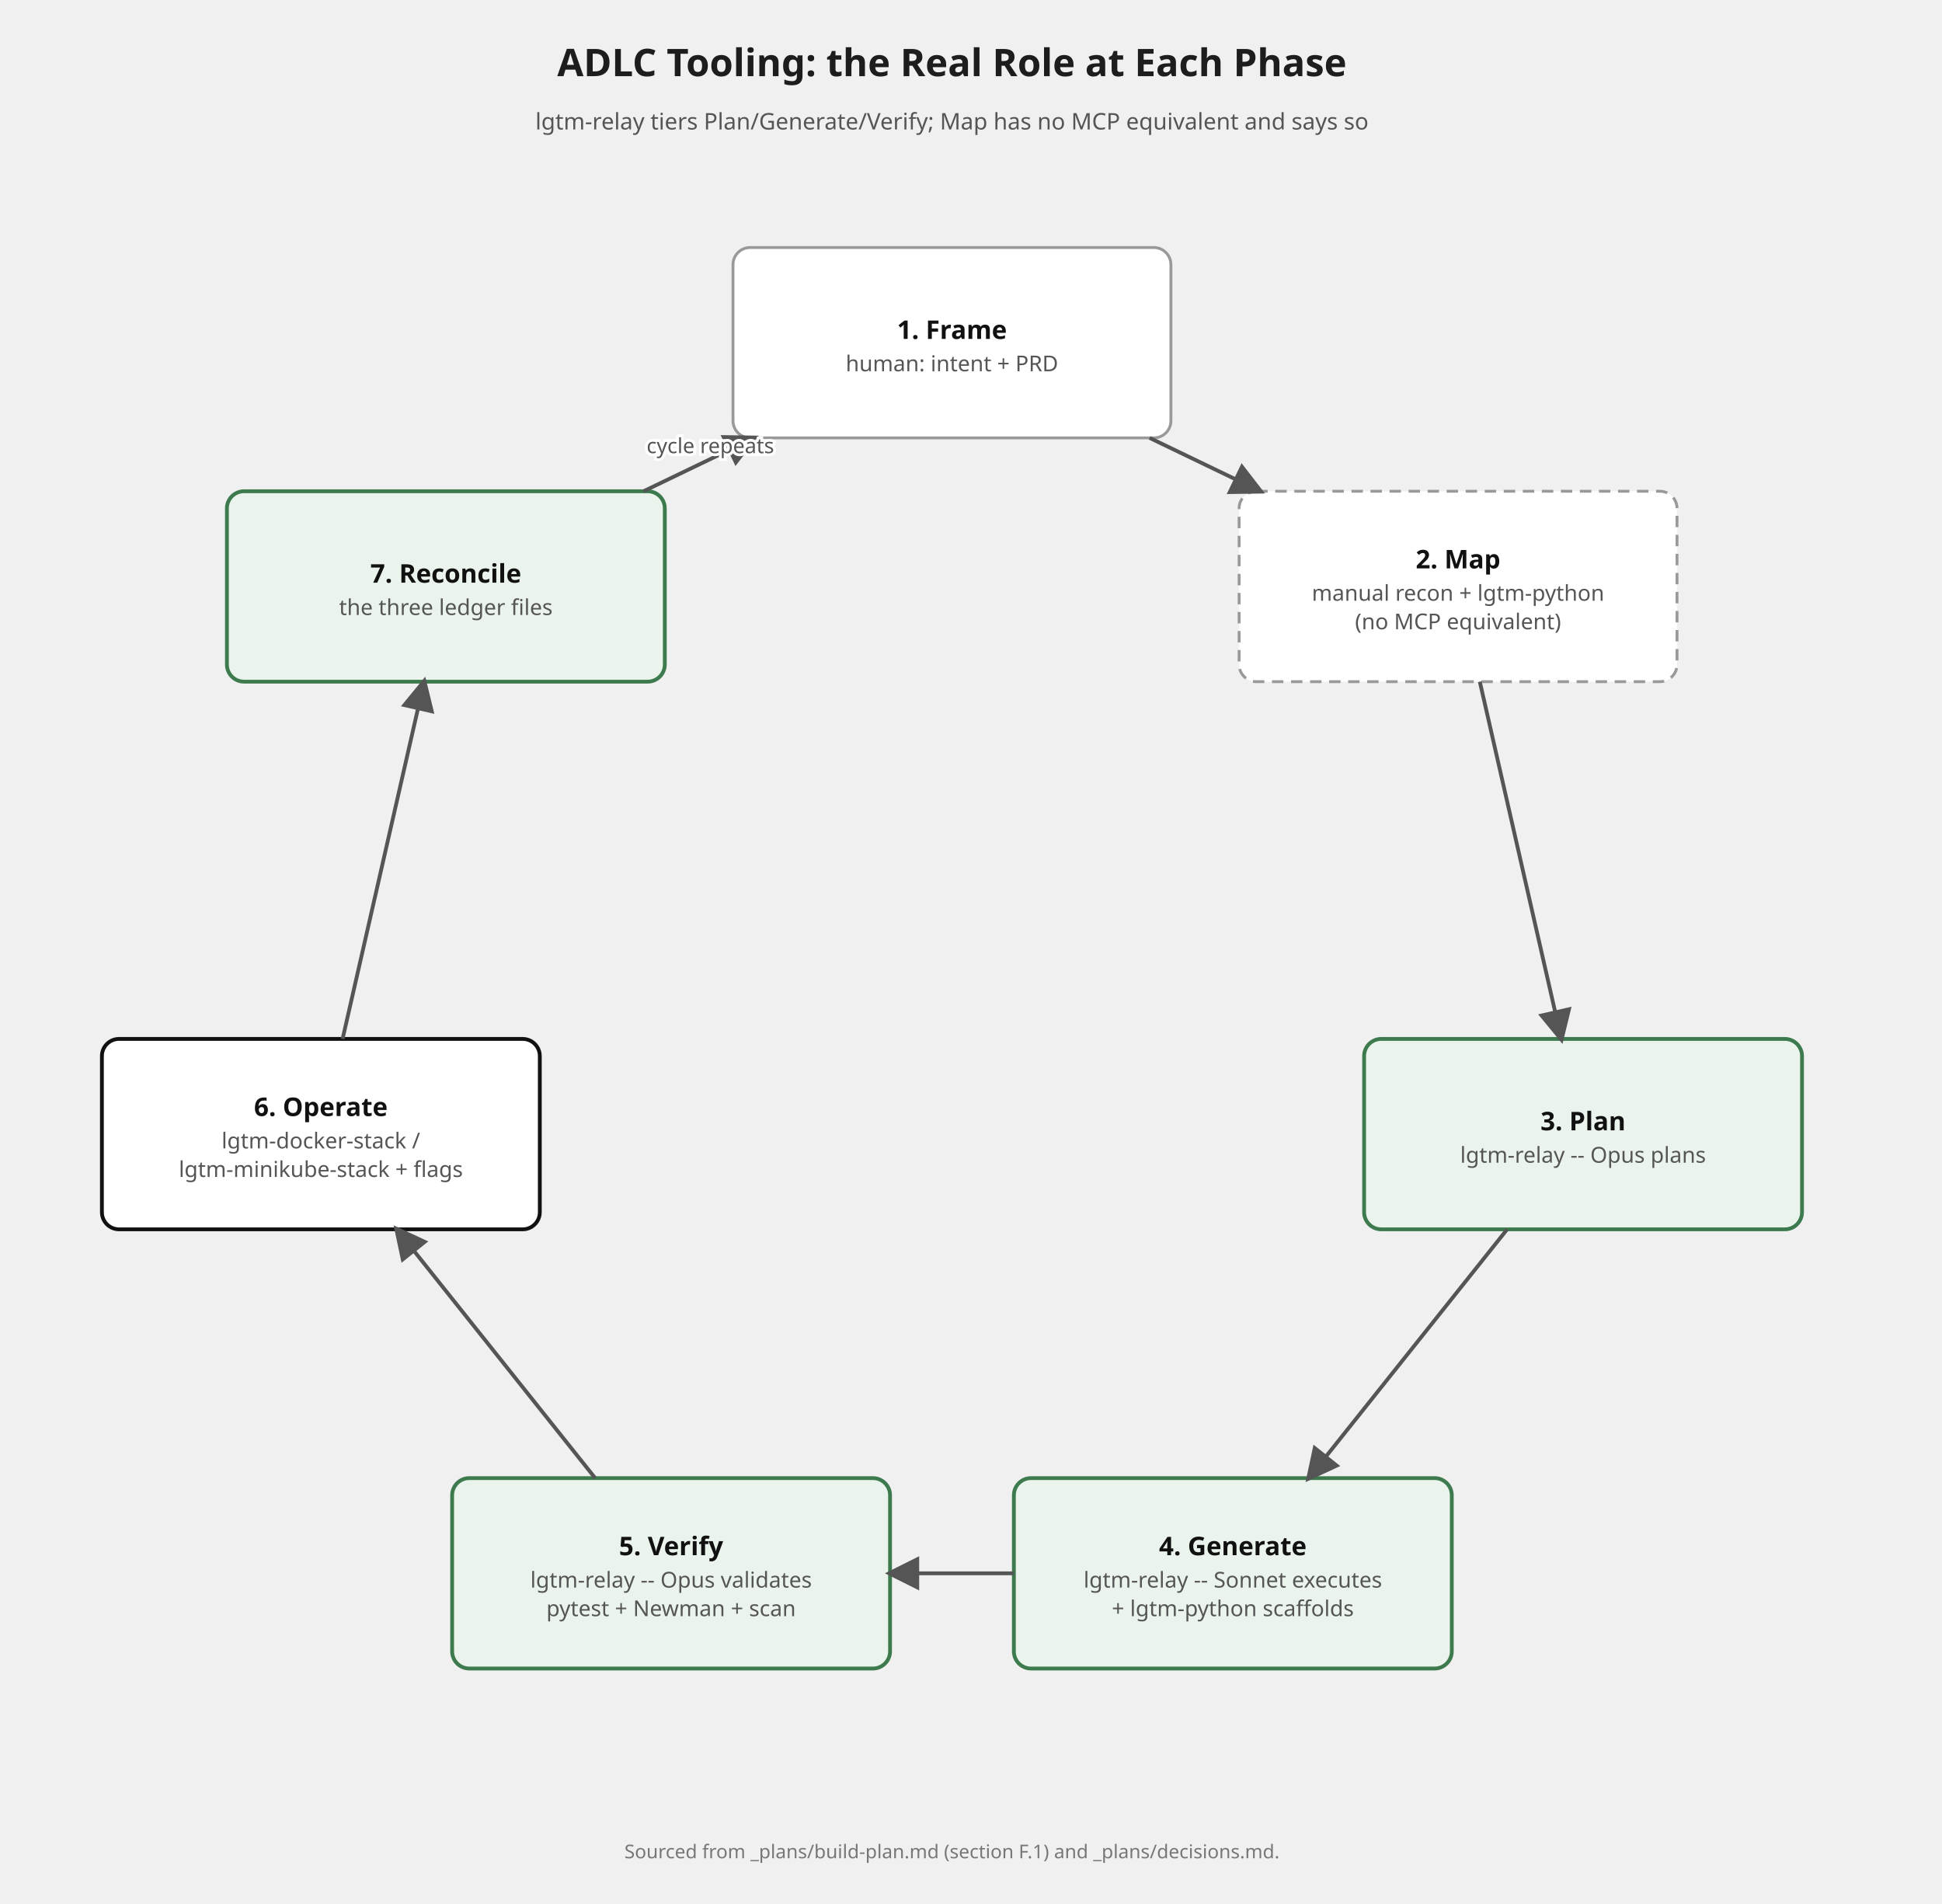
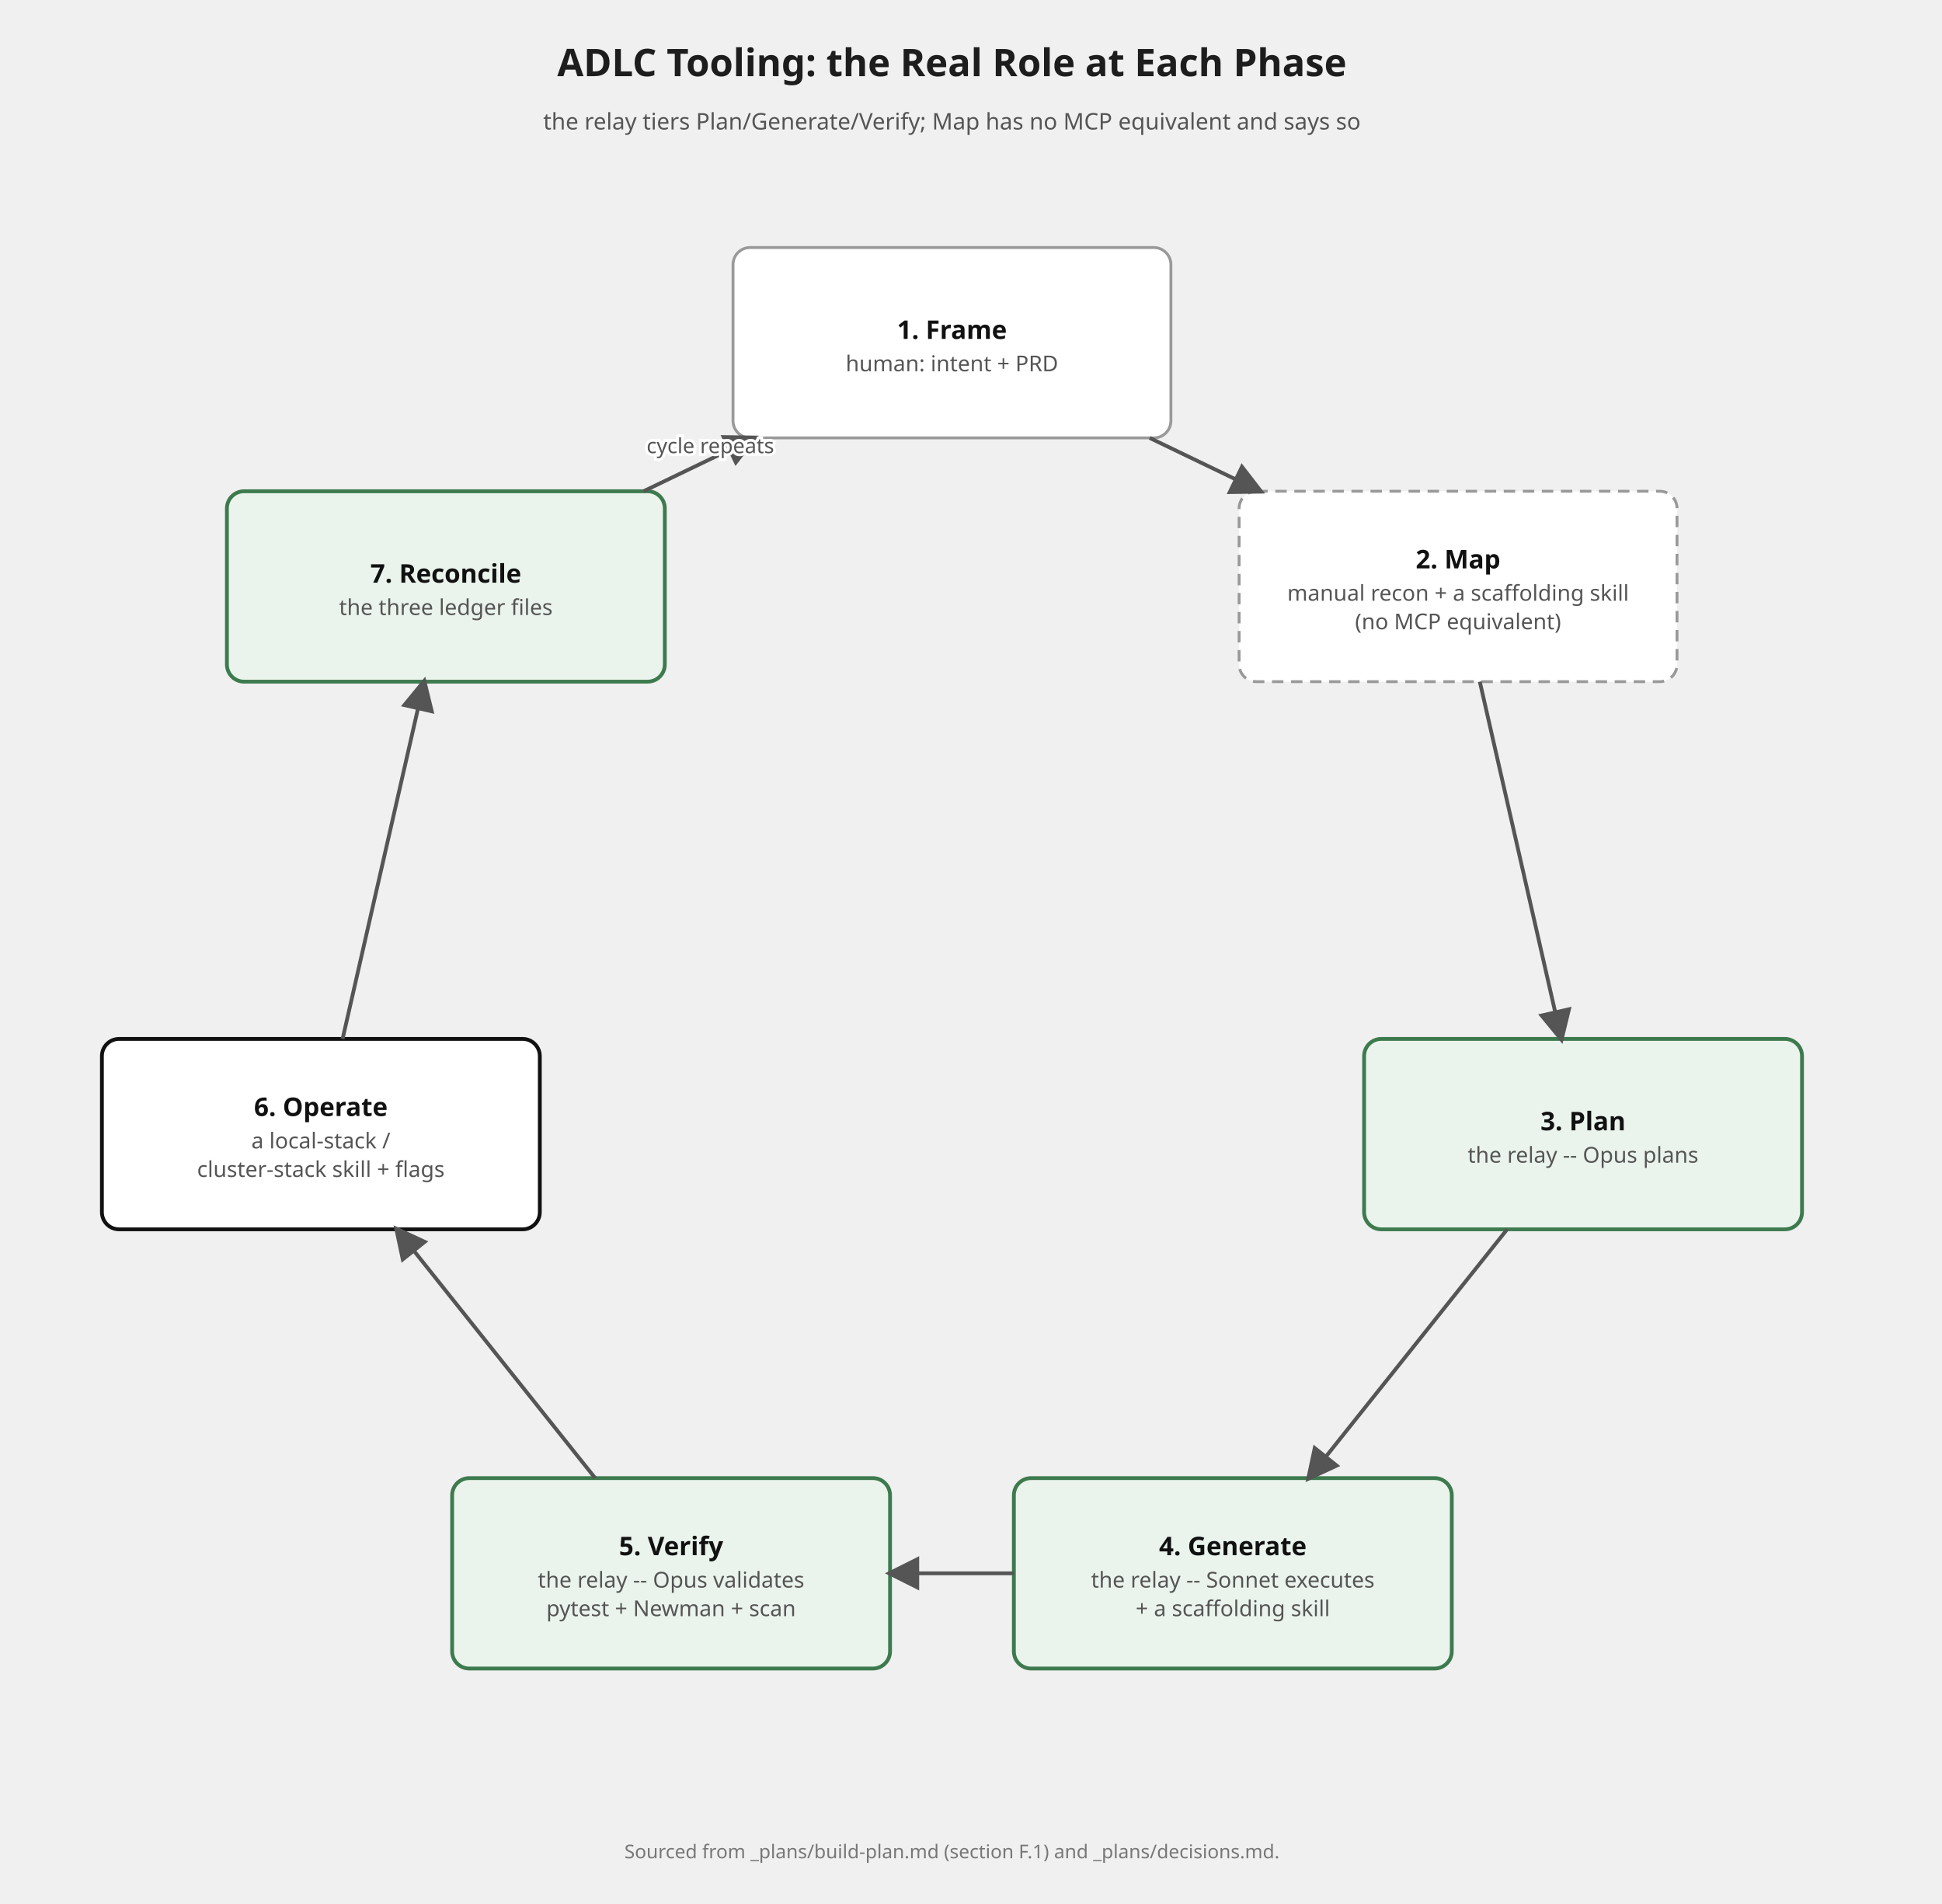
<svg xmlns="http://www.w3.org/2000/svg" viewBox="0 0 1020 1000" font-family="'Red Hat Text', system-ui, sans-serif" role="img">
  <defs>
    <marker id="a" viewBox="0 0 10 10" refX="8.5" refY="5" markerWidth="9" markerHeight="9" orient="auto-start-reverse">
      <path d="M0,0 L10,5 L0,10 z" fill="#555" />
    </marker>
    <marker id="am" viewBox="0 0 10 10" refX="8.5" refY="5" markerWidth="9" markerHeight="9" orient="auto-start-reverse">
      <path d="M0,0 L10,5 L0,10 z" fill="#2f5f3d" />
    </marker>
  </defs>
  <rect x="385.0" y="130.0" width="230" height="100" rx="9" fill="#ffffff" stroke="#999999" stroke-width="1.5" />
  <text x="500.0" y="178.0" font-size="13.5" font-weight="700" fill="#111111" text-anchor="middle">1. Frame</text>
  <text x="500.0" y="195.0" font-size="11.5" fill="#555555" text-anchor="middle">human: intent + PRD</text>
  <rect x="650.823" y="258.013" width="230" height="100" rx="9" fill="#ffffff" stroke="#999999" stroke-width="1.5" stroke-dasharray="6 4" />
  <text x="765.823" y="298.513" font-size="13.5" font-weight="700" fill="#111111" text-anchor="middle">2. Map</text>
-   <text x="765.823" y="315.513" font-size="11.5" fill="#555555" text-anchor="middle">manual recon + lgtm-python</text>
+   <text x="765.823" y="315.513" font-size="11.5" fill="#555555" text-anchor="middle">manual recon + a scaffolding skill</text>
  <text x="765.823" y="330.513" font-size="11.5" fill="#555555" text-anchor="middle">(no MCP equivalent)</text>
  <rect x="716.475" y="545.657" width="230" height="100" rx="9" fill="#eaf4ec" stroke="#3d7a4e" stroke-width="2" />
  <text x="831.475" y="593.657" font-size="13.5" font-weight="700" fill="#111111" text-anchor="middle">3. Plan</text>
-   <text x="831.475" y="610.657" font-size="11.5" fill="#555555" text-anchor="middle">lgtm-relay -- Opus plans</text>
+   <text x="831.475" y="610.657" font-size="11.5" fill="#555555" text-anchor="middle">the relay -- Opus plans</text>
  <rect x="532.52" y="776.329" width="230" height="100" rx="9" fill="#eaf4ec" stroke="#3d7a4e" stroke-width="2" />
  <text x="647.52" y="816.829" font-size="13.5" font-weight="700" fill="#111111" text-anchor="middle">4. Generate</text>
-   <text x="647.52" y="833.829" font-size="11.5" fill="#555555" text-anchor="middle">lgtm-relay -- Sonnet executes</text>
-   <text x="647.52" y="848.829" font-size="11.5" fill="#555555" text-anchor="middle">+ lgtm-python scaffolds</text>
+   <text x="647.52" y="833.829" font-size="11.5" fill="#555555" text-anchor="middle">the relay -- Sonnet executes</text>
+   <text x="647.52" y="848.829" font-size="11.5" fill="#555555" text-anchor="middle">+ a scaffolding skill</text>
  <rect x="237.48" y="776.329" width="230" height="100" rx="9" fill="#eaf4ec" stroke="#3d7a4e" stroke-width="2" />
  <text x="352.48" y="816.829" font-size="13.5" font-weight="700" fill="#111111" text-anchor="middle">5. Verify</text>
-   <text x="352.48" y="833.829" font-size="11.5" fill="#555555" text-anchor="middle">lgtm-relay -- Opus validates</text>
+   <text x="352.48" y="833.829" font-size="11.5" fill="#555555" text-anchor="middle">the relay -- Opus validates</text>
  <text x="352.48" y="848.829" font-size="11.5" fill="#555555" text-anchor="middle">pytest + Newman + scan</text>
  <rect x="53.525" y="545.657" width="230" height="100" rx="9" fill="#ffffff" stroke="#111111" stroke-width="2" />
  <text x="168.525" y="586.157" font-size="13.5" font-weight="700" fill="#111111" text-anchor="middle">6. Operate</text>
-   <text x="168.525" y="603.157" font-size="11.5" fill="#555555" text-anchor="middle">lgtm-docker-stack /</text>
-   <text x="168.525" y="618.157" font-size="11.5" fill="#555555" text-anchor="middle">lgtm-minikube-stack + flags</text>
+   <text x="168.525" y="603.157" font-size="11.5" fill="#555555" text-anchor="middle">a local-stack /</text>
+   <text x="168.525" y="618.157" font-size="11.5" fill="#555555" text-anchor="middle">cluster-stack skill + flags</text>
  <rect x="119.177" y="258.013" width="230" height="100" rx="9" fill="#eaf4ec" stroke="#3d7a4e" stroke-width="2" />
  <text x="234.177" y="306.013" font-size="13.5" font-weight="700" fill="#111111" text-anchor="middle">7. Reconcile</text>
  <text x="234.177" y="323.013" font-size="11.5" fill="#555555" text-anchor="middle">the three ledger files</text>
  <path d="M603.826,230.0 L661.997,258.013" fill="none" stroke="#555" stroke-width="2" marker-end="url(#a)" />
  <path d="M777.235,358.013 L820.063,545.657" fill="none" stroke="#555" stroke-width="2" marker-end="url(#a)" />
  <path d="M791.602,645.657 L687.394,776.329" fill="none" stroke="#555" stroke-width="2" marker-end="url(#a)" />
  <path d="M532.52,826.329 L467.48,826.329" fill="none" stroke="#555" stroke-width="2" marker-end="url(#a)" />
  <path d="M312.606,776.329 L208.398,645.657" fill="none" stroke="#555" stroke-width="2" marker-end="url(#a)" />
  <path d="M179.937,545.657 L222.765,358.013" fill="none" stroke="#555" stroke-width="2" marker-end="url(#a)" />
  <path d="M338.003,258.013 L396.174,230.0" fill="none" stroke="#555" stroke-width="2" marker-end="url(#a)" />
  <text x="373.089" y="238.007" font-size="11" fill="#ffffff" stroke="#ffffff" stroke-width="3" paint-order="stroke" text-anchor="middle">cycle repeats</text>
  <text x="373.089" y="238.007" font-size="11" fill="#555" text-anchor="middle">cycle repeats</text>
  <text x="500" y="40" font-size="20" fill="#1d1d1d" text-anchor="middle" font-weight="700">ADLC Tooling: the Real Role at Each Phase</text>
-   <text x="500" y="68" font-size="12" fill="#555555" text-anchor="middle">lgtm-relay tiers Plan/Generate/Verify; Map has no MCP equivalent and says so</text>
+   <text x="500" y="68" font-size="12" fill="#555555" text-anchor="middle">the relay tiers Plan/Generate/Verify; Map has no MCP equivalent and says so</text>
  <text x="500" y="976" font-size="10" fill="#777777" text-anchor="middle">Sourced from _plans/build-plan.md (section F.1) and _plans/decisions.md.</text>
</svg>
